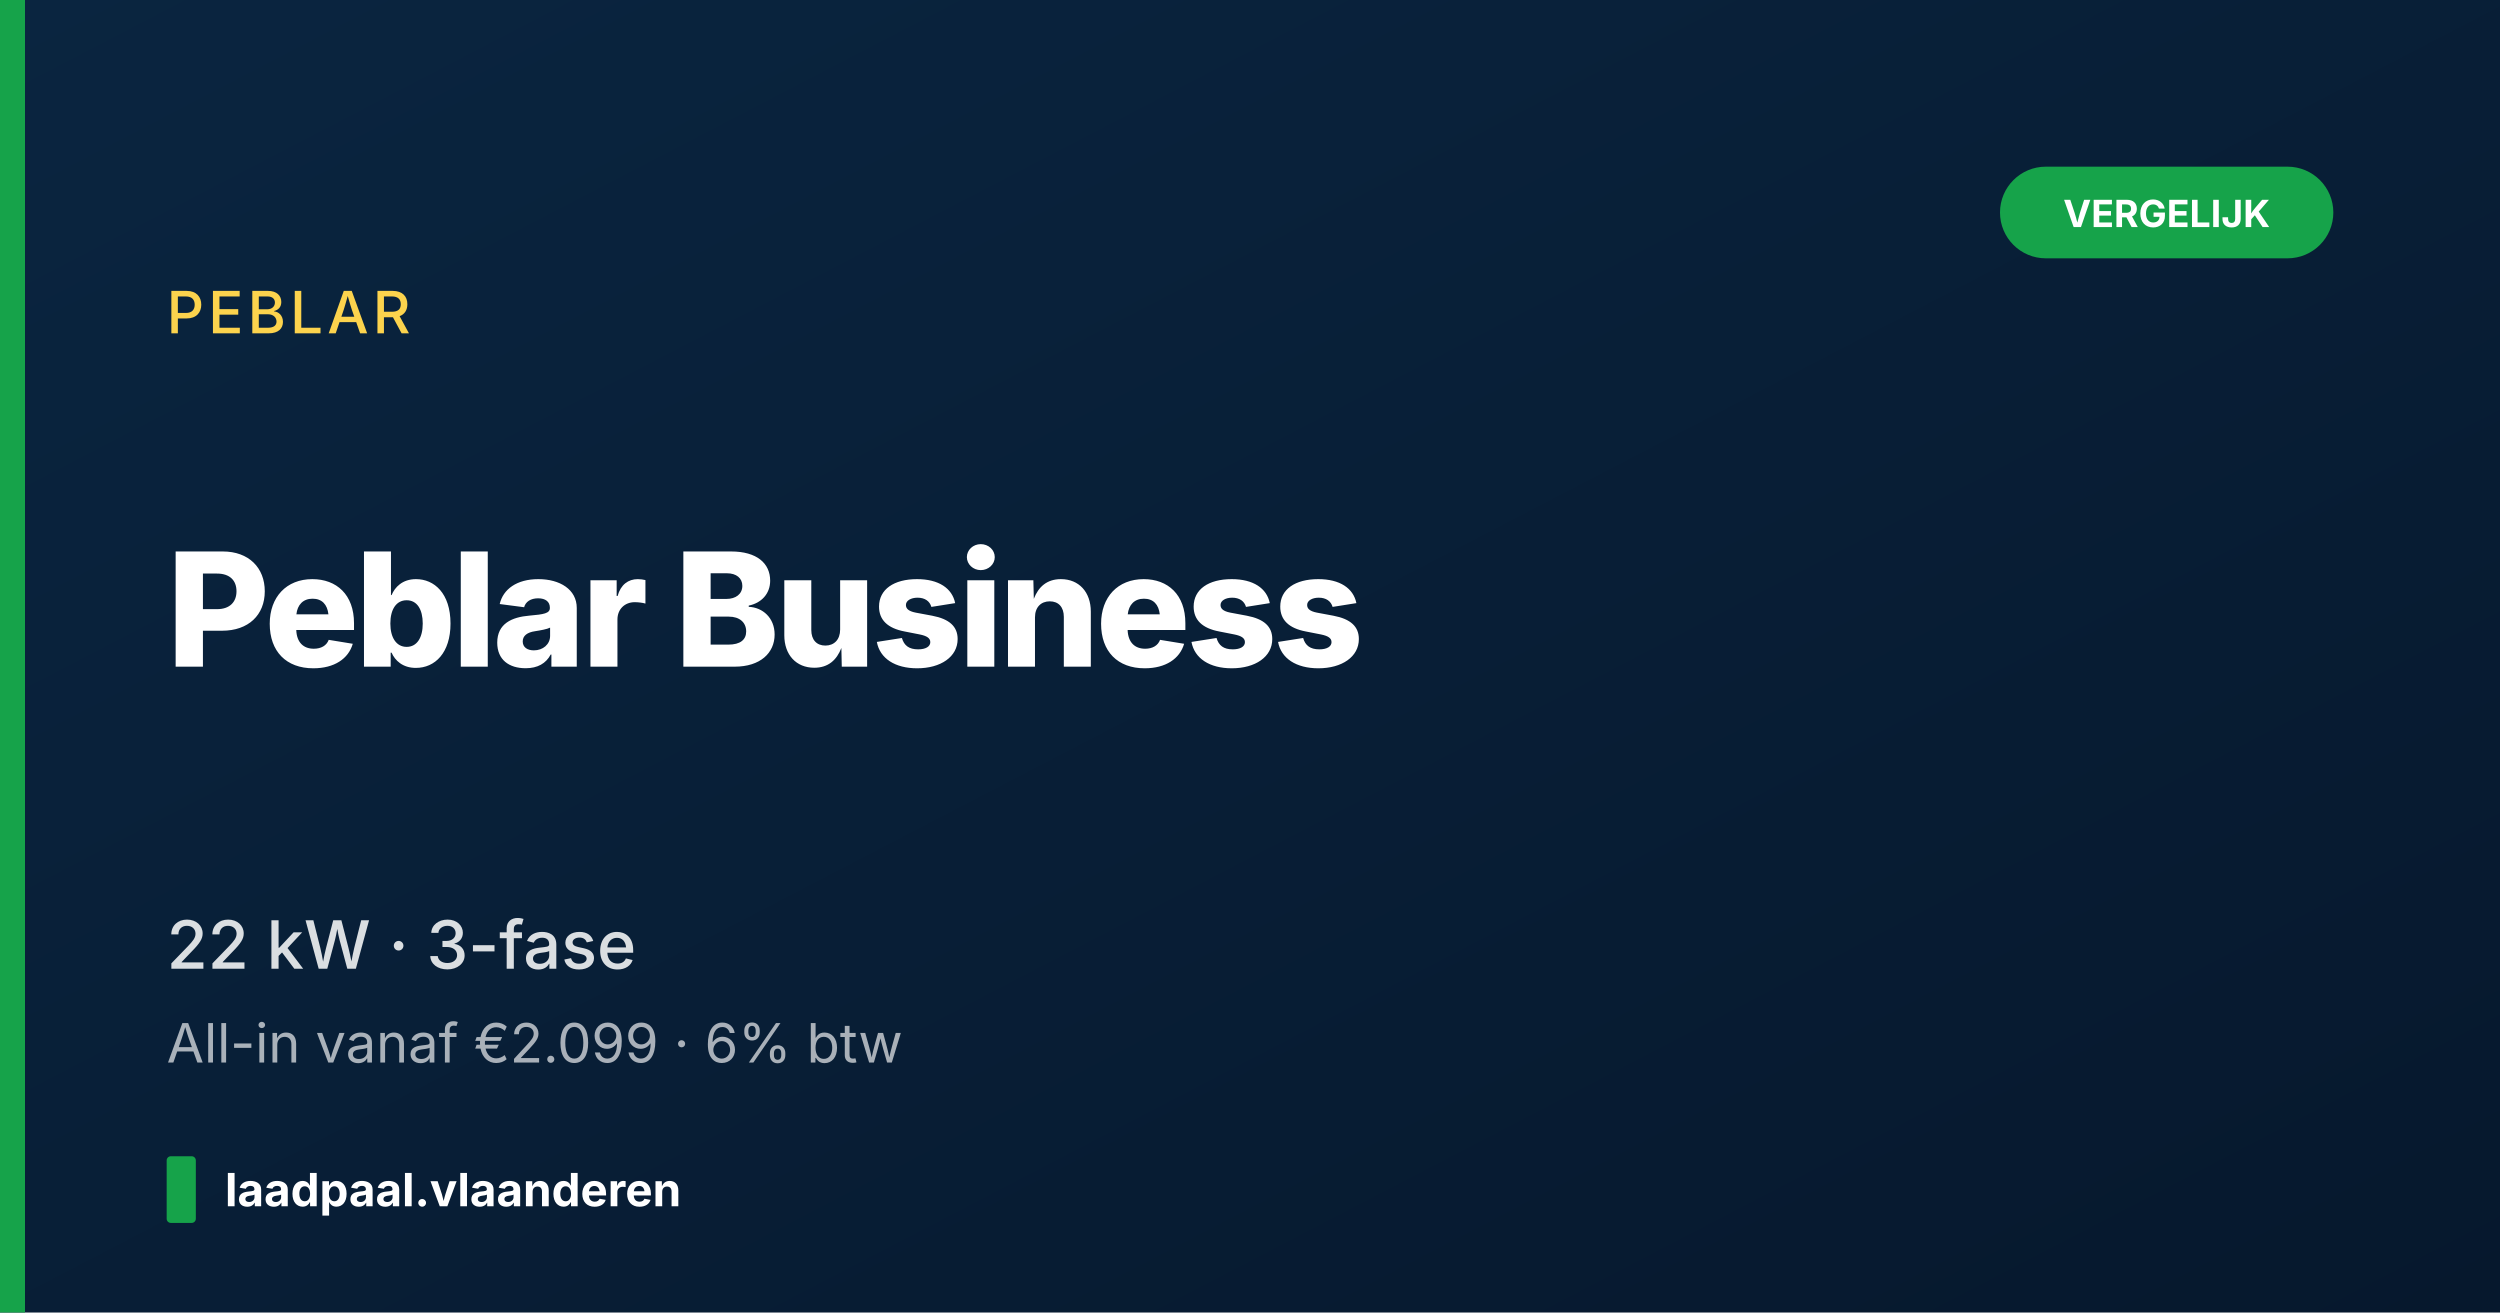
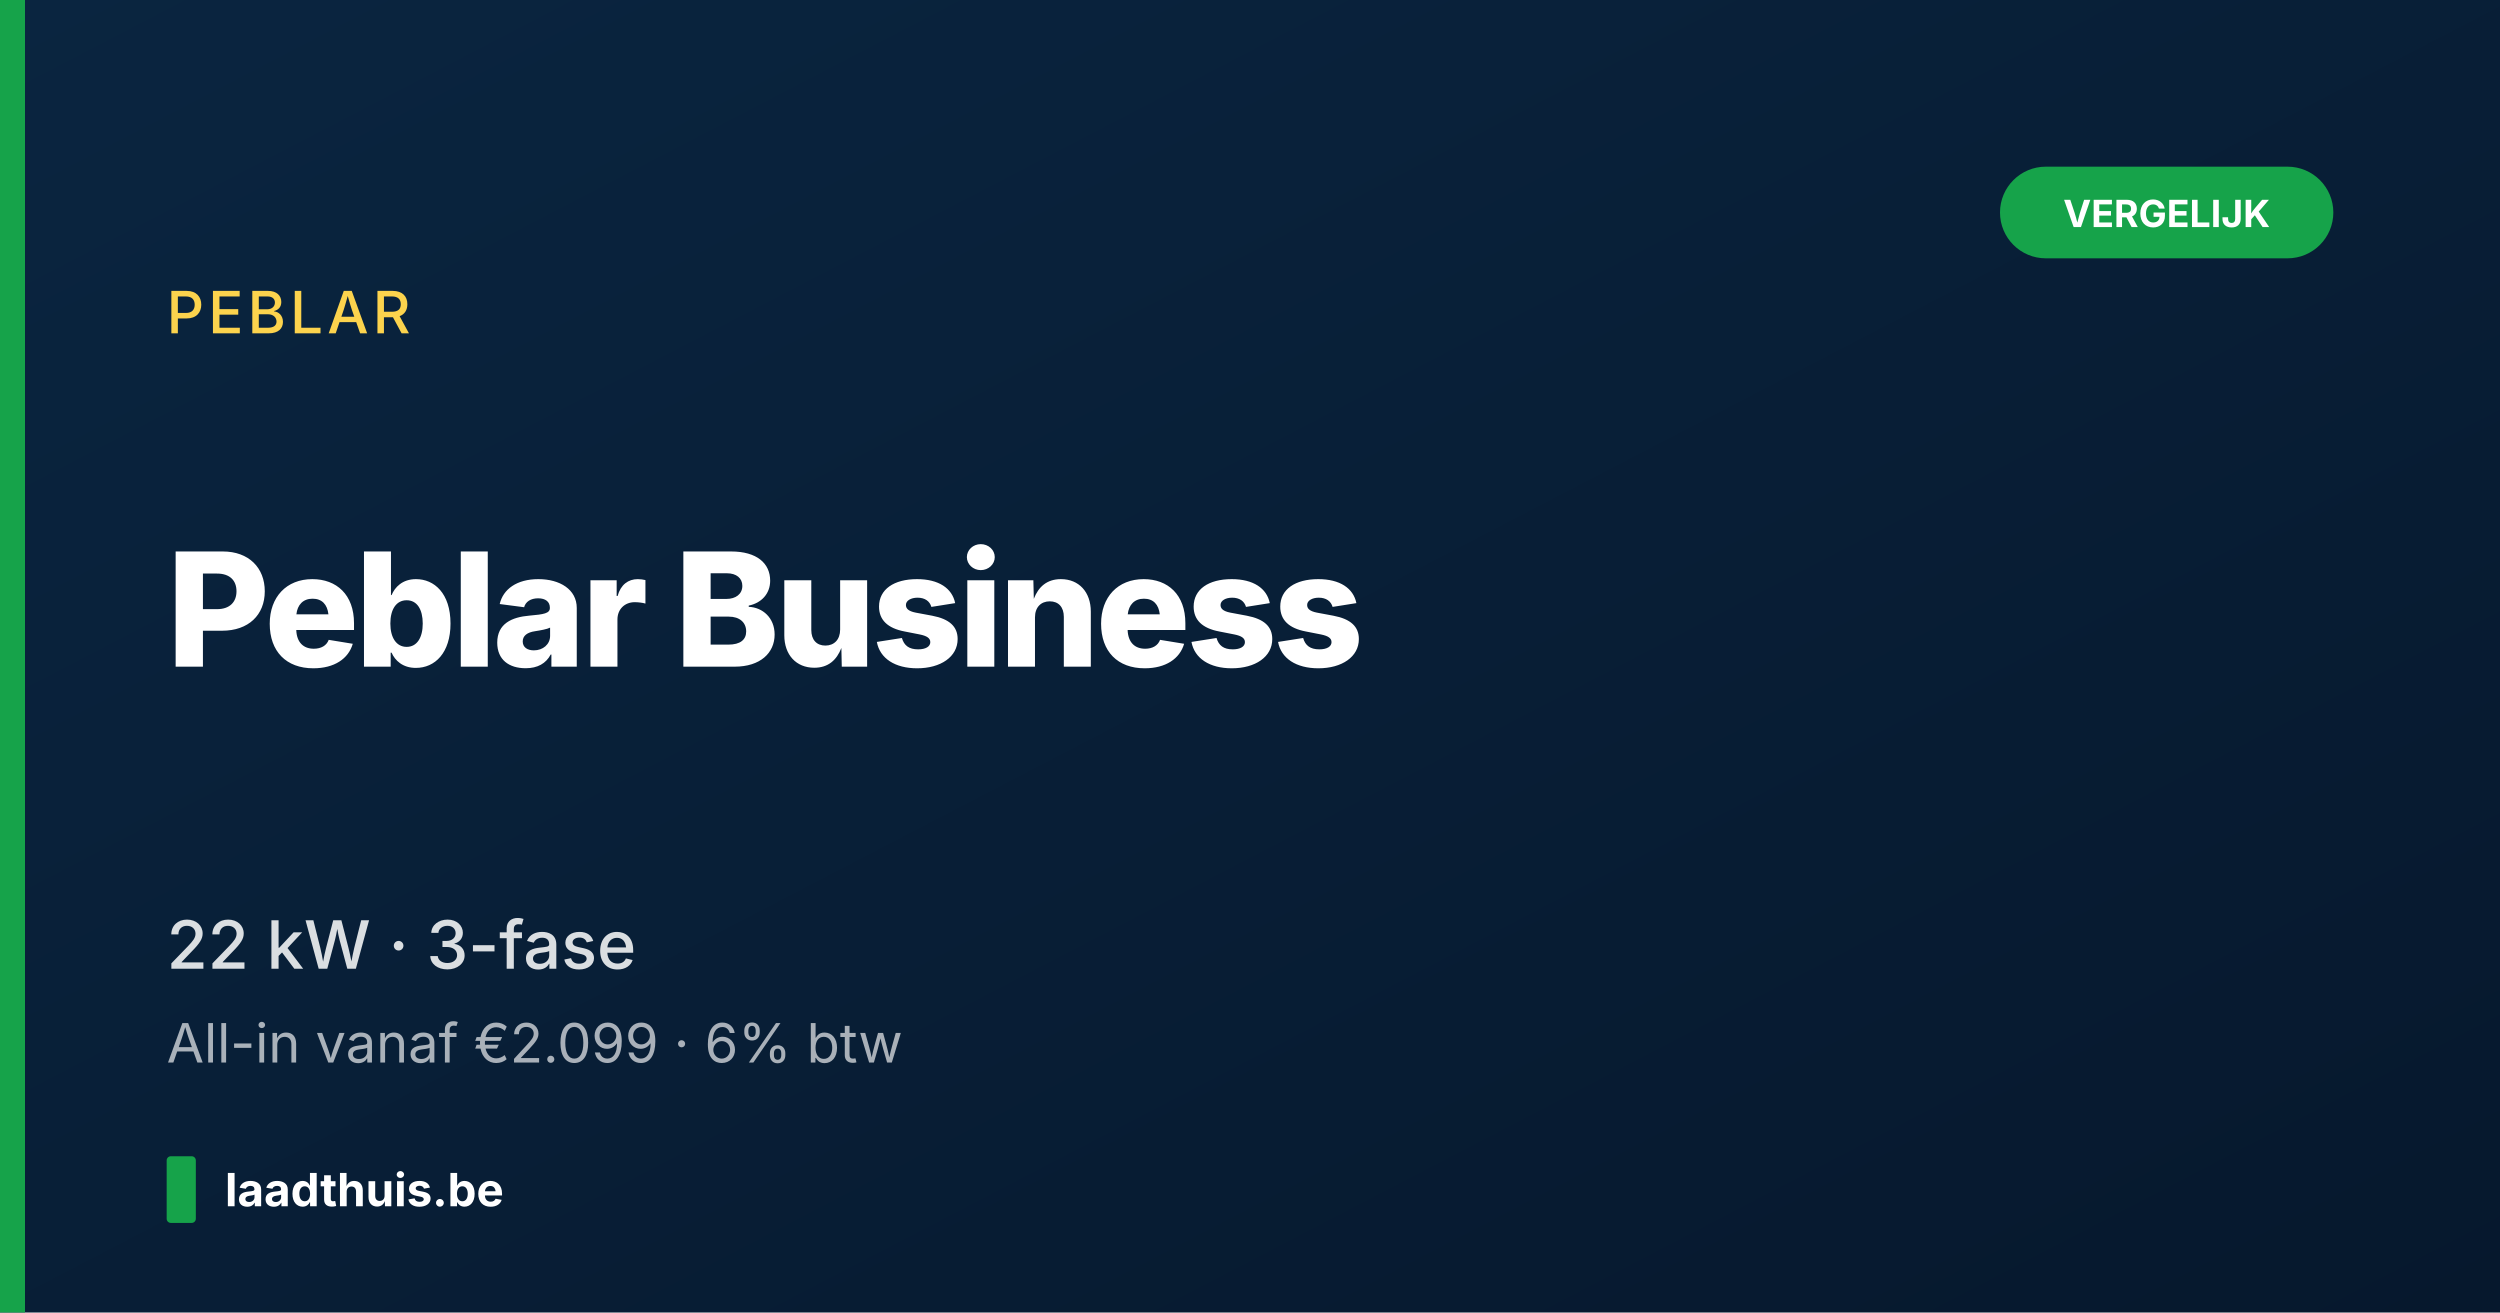
<svg xmlns="http://www.w3.org/2000/svg" width="1200" height="630" viewBox="0 0 1200 630">
  <defs>
    <linearGradient id="bg" x1="0" y1="0" x2="1" y2="1">
      <stop offset="0%" stop-color="#0A2540" />
      <stop offset="100%" stop-color="#06182d" />
    </linearGradient>
  </defs>
  <rect width="1200" height="630" fill="url(#bg)" />
  <rect x="0" y="0" width="12" height="630" fill="#16A34A" />
  <g font-family="Inter, system-ui, -apple-system, sans-serif" fill="white">
    <text x="80" y="160" font-size="28" font-weight="500" fill="#FCD34D" letter-spacing="2">PEBLAR</text>
    <text x="80" y="320" font-size="76" font-weight="800" letter-spacing="-2">
      <tspan x="80" dy="0">Peblar Business</tspan>
    </text>
    <text x="80" y="465" font-size="32" font-weight="500" opacity="0.85">22 kW · 3-fase</text>
    <text x="80" y="510" font-size="26" font-weight="400" opacity="0.65">All-in vanaf €2.099 · 6% btw</text>
  </g>
  <g transform="translate(80 555)">
    <rect width="14" height="32" rx="2" fill="#16A34A" />
-     <text x="28" y="24" font-family="Inter, system-ui, -apple-system, sans-serif" font-size="22" font-weight="700" fill="white">laadpaal.vlaanderen</text>
+     <text x="28" y="24" font-family="Inter, system-ui, -apple-system, sans-serif" font-size="22" font-weight="700" fill="white">laadthuis.be</text>
  </g>
  <g transform="translate(960 80)">
    <rect width="160" height="44" rx="22" fill="#16A34A" />
    <text x="80" y="29" text-anchor="middle" font-family="Inter, system-ui, -apple-system, sans-serif" font-size="18" font-weight="700" fill="white">VERGELIJK</text>
  </g>
</svg>
